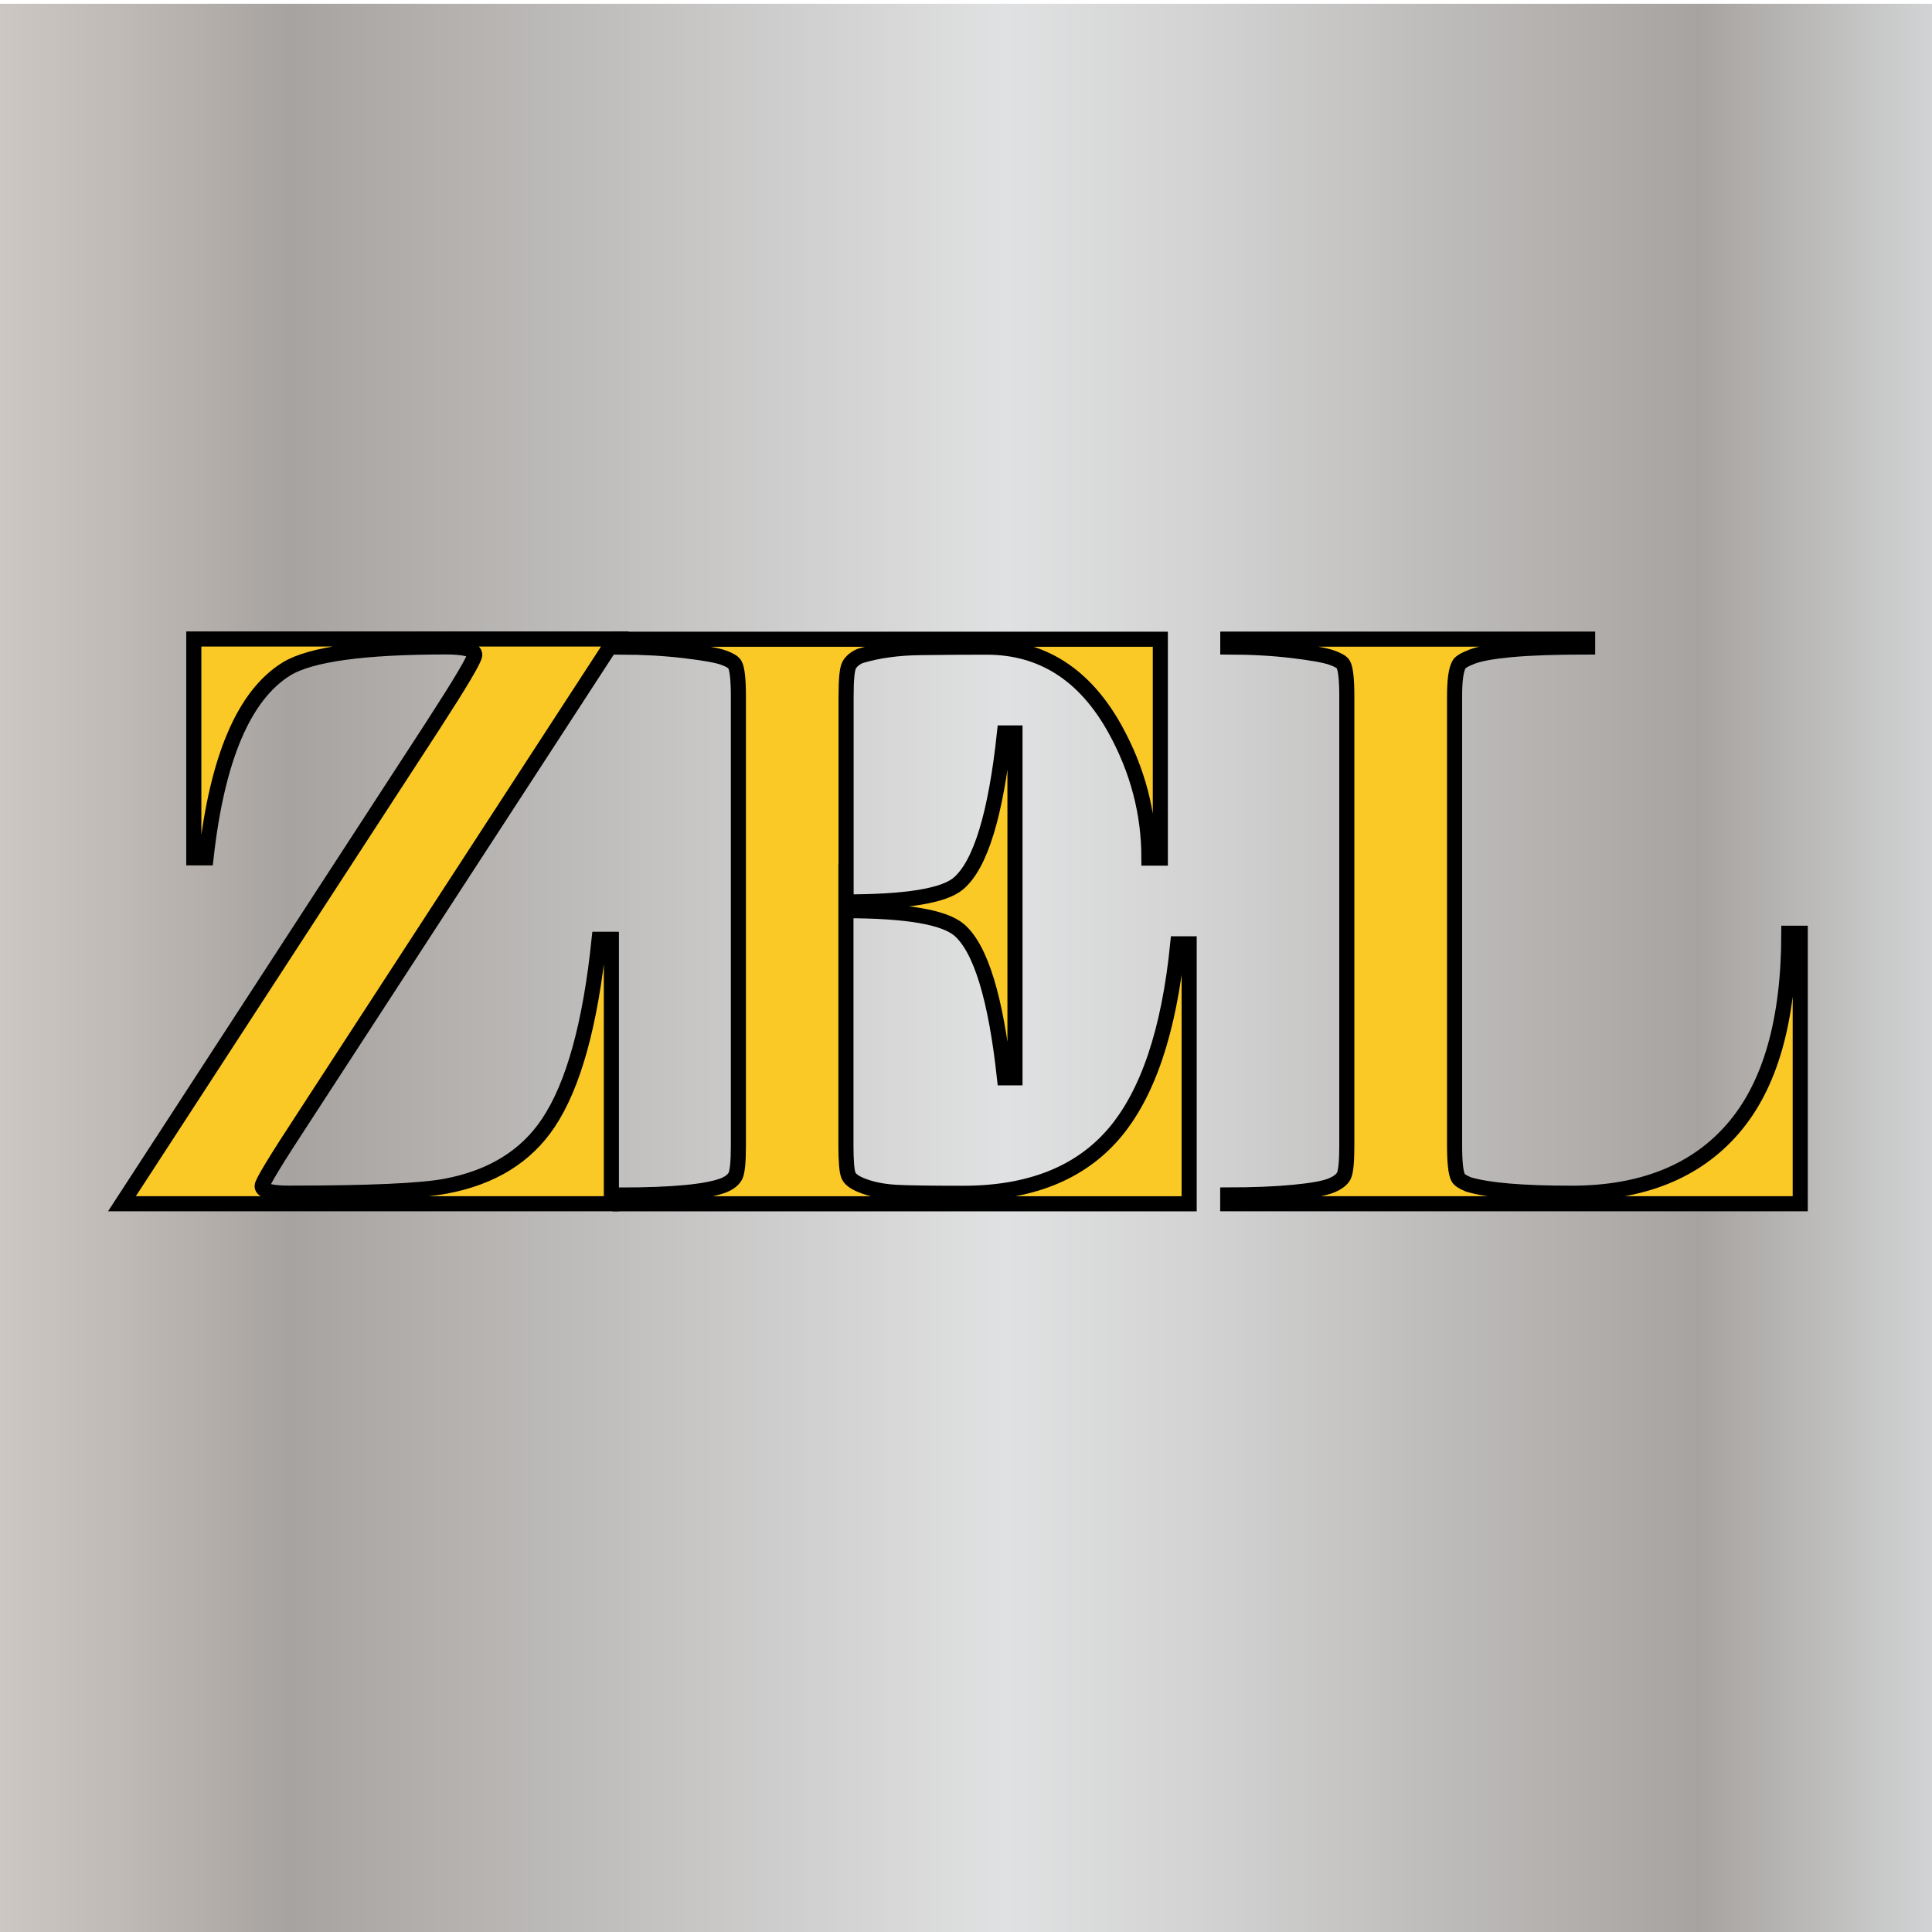
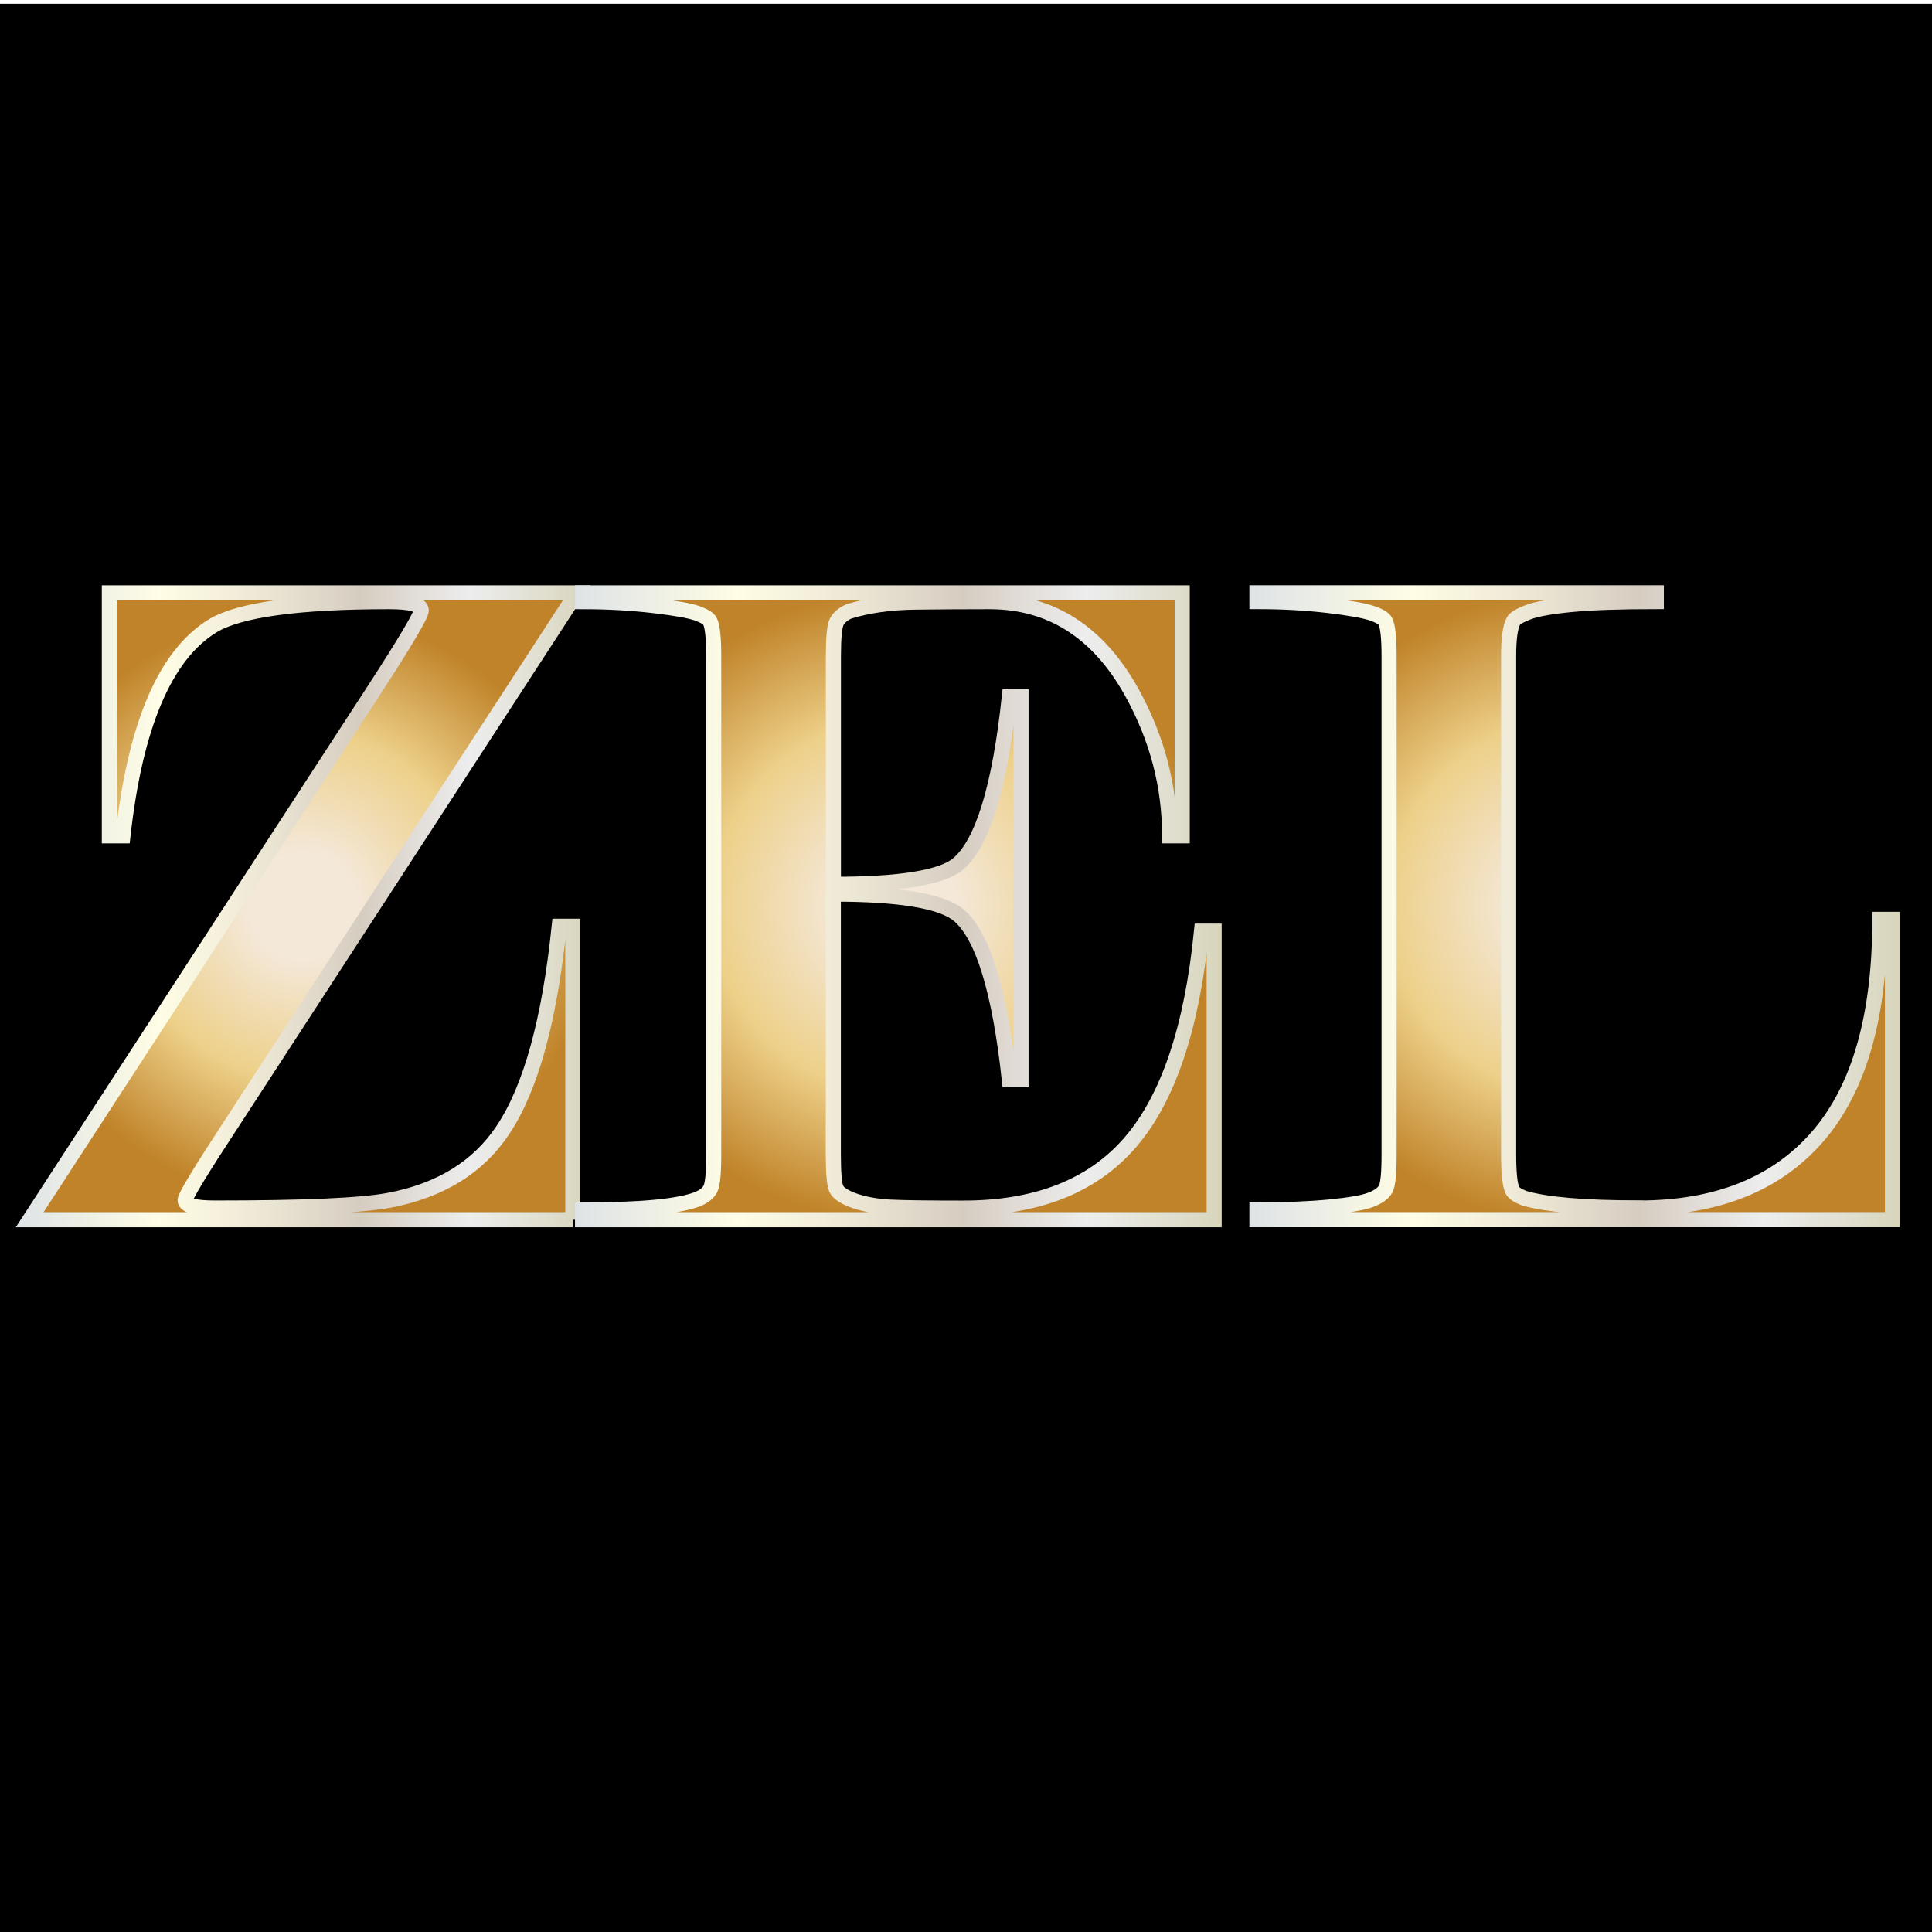
- <svg xmlns="http://www.w3.org/2000/svg" id="a" viewBox="0 0 256 256">
+ <svg xmlns="http://www.w3.org/2000/svg" xmlns:xlink="http://www.w3.org/1999/xlink" id="a" viewBox="0 0 256 256">
  <defs>
-     <linearGradient id="b" x1="0" y1="128.5" x2="256" y2="128.5" gradientUnits="userSpaceOnUse">
-       <stop offset="0" stop-color="#e5e2df" />
-       <stop offset="0" stop-color="#d8d4d0" />
-       <stop offset="0" stop-color="#ccc7c2" />
-       <stop offset=".07" stop-color="#bdb8b4" />
-       <stop offset=".15" stop-color="#a7a3a0" />
-       <stop offset=".52" stop-color="#e0e1e2" />
-       <stop offset=".62" stop-color="#d3d3d3" />
-       <stop offset=".82" stop-color="#b1aeac" />
-       <stop offset=".88" stop-color="#a7a3a0" />
-       <stop offset="1" stop-color="#d1d3d4" />
-       <stop offset="1" stop-color="#a7a9ac" />
+     <radialGradient id="b" cx="40.18" cy="120.09" fx="40.18" fy="120.09" r="38.97" gradientUnits="userSpaceOnUse">
+       <stop offset=".18" stop-color="#f4e8d9" />
+       <stop offset=".59" stop-color="#edd089" />
+       <stop offset="1" stop-color="#c08329" />
+     </radialGradient>
+     <linearGradient id="c" x1="2.09" y1="120.09" x2="78.27" y2="120.09" gradientUnits="userSpaceOnUse">
+       <stop offset="0" stop-color="#dee3e6" />
+       <stop offset=".25" stop-color="#fffde5" />
+       <stop offset=".4" stop-color="#f0ebd8" />
+       <stop offset=".6" stop-color="#d6cdc1" />
+       <stop offset=".79" stop-color="#ededee" />
+       <stop offset="1" stop-color="#d8d5bb" />
    </linearGradient>
+     <radialGradient id="d" cx="119.04" fx="119.04" r="41.69" xlink:href="#b" />
+     <linearGradient id="e" x1="76.2" x2="161.89" xlink:href="#c" />
+     <radialGradient id="f" cx="208.66" fx="208.66" r="41.82" xlink:href="#b" />
+     <linearGradient id="g" x1="165.55" x2="251.76" xlink:href="#c" />
  </defs>
-   <rect y=".5" width="256" height="256" style="fill:url(#b); stroke-width:0px;" />
-   <path d="m81.01,159.5H16.16l41.18-63.32c3.71-5.73,5.57-8.87,5.57-9.41,0-.7-1.28-1.05-3.83-1.05-10.9,0-17.94.97-21.11,2.91-5.65,3.49-9.2,11.84-10.67,25.04h-1.62v-29h55.8l-41.18,63.32c-3.71,5.66-5.57,8.71-5.57,9.18,0,.62,1.2.93,3.6.93,10.59,0,17.52-.31,20.76-.93,6.11-1.16,10.63-3.96,13.57-8.38,3.32-4.97,5.57-13.08,6.73-24.33h1.62v35.03Z" style="fill:#fbc926; stroke:#000; stroke-miterlimit:10; stroke-width:2px;" />
-   <path d="m112.09,120.64v31.07c0,2.17.11,3.53.35,4.07.23.54.96,1.03,2.2,1.46,1.23.43,2.66.68,4.28.76,1.62.08,4.51.12,8.68.12,8.79,0,15.44-2.62,19.96-7.86,4.51-5.24,7.35-13.64,8.5-25.2h1.51v34.45h-75.4v-1.16c6.88,0,11.44-.43,13.69-1.28.77-.31,1.29-.72,1.57-1.22.27-.5.41-1.84.41-4.01v-59.58c0-2.25-.16-3.64-.46-4.19-.16-.31-.66-.62-1.51-.93-.85-.31-2.59-.62-5.22-.93-2.63-.31-5.45-.47-8.47-.47v-1.04h71.57v29h-1.51c0-5.98-1.5-11.69-4.51-17.12-4.01-7.22-9.68-10.83-17-10.83-2.93,0-5.88.02-8.85.06-2.97.04-5.61.41-7.92,1.11-.69.31-1.18.72-1.45,1.23-.27.51-.4,1.89-.4,4.15v27.21c8,0,12.96-.81,14.88-2.44,2.92-2.47,4.96-9.12,6.11-19.95h1.39v45.7h-1.39c-1.15-10.59-3.15-17.13-6-19.6-2-1.7-7-2.55-15-2.55Z" style="fill:#fbc926; stroke:#000; stroke-miterlimit:10; stroke-width:2px;" />
-   <path d="m208.22,158.11c9.33,0,16.46-2.85,21.4-8.55,4.94-5.7,7.41-14.34,7.41-25.9h1.51v35.84h-75.86v-1.16c3.4,0,6.3-.12,8.7-.35,2.4-.23,4.04-.52,4.93-.87.89-.35,1.47-.78,1.74-1.28.27-.5.41-1.84.41-4.01v-59.58c0-2.25-.16-3.64-.46-4.19-.15-.31-.68-.62-1.56-.93-.89-.31-2.63-.62-5.22-.93-2.59-.31-5.43-.47-8.53-.47v-1.04h47.68v1.04c-4.33,0-7.71.12-10.15.35s-4.16.54-5.16.93c-1.01.39-1.59.74-1.74,1.05-.39.7-.58,2.1-.58,4.19v59.47c0,2.25.15,3.69.46,4.3.15.31.62.62,1.39.93,2.62.78,7.17,1.16,13.65,1.16Z" style="fill:#fbc926; stroke:#000; stroke-miterlimit:10; stroke-width:2px;" />
+   <rect y=".5" width="256" height="256" style="stroke-width:0px;" />
+   <path d="m75.91,161.62H3.93l45.71-70.29c4.12-6.36,6.18-9.84,6.18-10.45,0-.77-1.42-1.16-4.25-1.16-12.1,0-19.92,1.08-23.43,3.23-6.27,3.88-10.22,13.15-11.85,27.8h-1.8v-32.19h61.93l-45.71,70.29c-4.12,6.28-6.18,9.67-6.18,10.19,0,.69,1.33,1.03,3.99,1.03,11.76,0,19.44-.34,23.05-1.03,6.78-1.29,11.8-4.39,15.06-9.3,3.69-5.51,6.18-14.52,7.47-27.01h1.8v38.89Z" style="fill:url(#b); stroke:url(#c); stroke-miterlimit:10; stroke-width:2px;" />
+   <path d="m110.42,118.48v34.49c0,2.41.13,3.92.38,4.52.26.6,1.07,1.14,2.44,1.62,1.37.47,2.95.75,4.75.84,1.8.09,5.01.13,9.63.13,9.76,0,17.14-2.91,22.15-8.72,5.01-5.81,8.16-15.14,9.44-27.98h1.67v38.24h-83.69v-1.29c7.64,0,12.7-.47,15.19-1.42.86-.34,1.44-.8,1.74-1.36.3-.56.45-2.05.45-4.46v-66.14c0-2.49-.17-4.05-.51-4.65-.17-.34-.73-.69-1.67-1.03-.95-.34-2.88-.69-5.79-1.03-2.92-.34-6.05-.52-9.4-.52v-1.16h79.45v32.19h-1.67c0-6.64-1.67-12.97-5.01-19.01-4.45-8.01-10.74-12.02-18.87-12.02-3.25,0-6.53.02-9.82.06-3.3.04-6.23.45-8.79,1.23-.77.35-1.31.8-1.61,1.36-.3.56-.45,2.1-.45,4.6v30.21c8.88,0,14.38-.9,16.52-2.7,3.24-2.75,5.51-10.13,6.79-22.15h1.55v50.73h-1.55c-1.28-11.76-3.5-19.01-6.66-21.76-2.22-1.89-7.77-2.83-16.65-2.83Z" style="fill:url(#d); stroke:url(#e); stroke-miterlimit:10; stroke-width:2px;" />
+   <path d="m217.11,160.07c10.36,0,18.28-3.16,23.76-9.5,5.48-6.33,8.22-15.91,8.22-28.75h1.67v39.79h-84.21v-1.29c3.78,0,6.99-.13,9.66-.39,2.66-.26,4.49-.58,5.47-.97.99-.39,1.63-.86,1.93-1.42.3-.56.45-2.05.45-4.46v-66.14c0-2.49-.17-4.05-.52-4.65-.17-.34-.75-.69-1.74-1.03-.99-.34-2.92-.69-5.79-1.03-2.88-.34-6.03-.52-9.46-.52v-1.16h52.92v1.16c-4.81,0-8.56.13-11.27.39s-4.62.6-5.73,1.03c-1.12.43-1.76.82-1.93,1.16-.43.78-.64,2.33-.64,4.65v66.01c0,2.5.17,4.09.51,4.78.17.35.68.69,1.54,1.03,2.91.86,7.96,1.29,15.15,1.29Z" style="fill:url(#f); stroke:url(#g); stroke-miterlimit:10; stroke-width:2px;" />
</svg>
